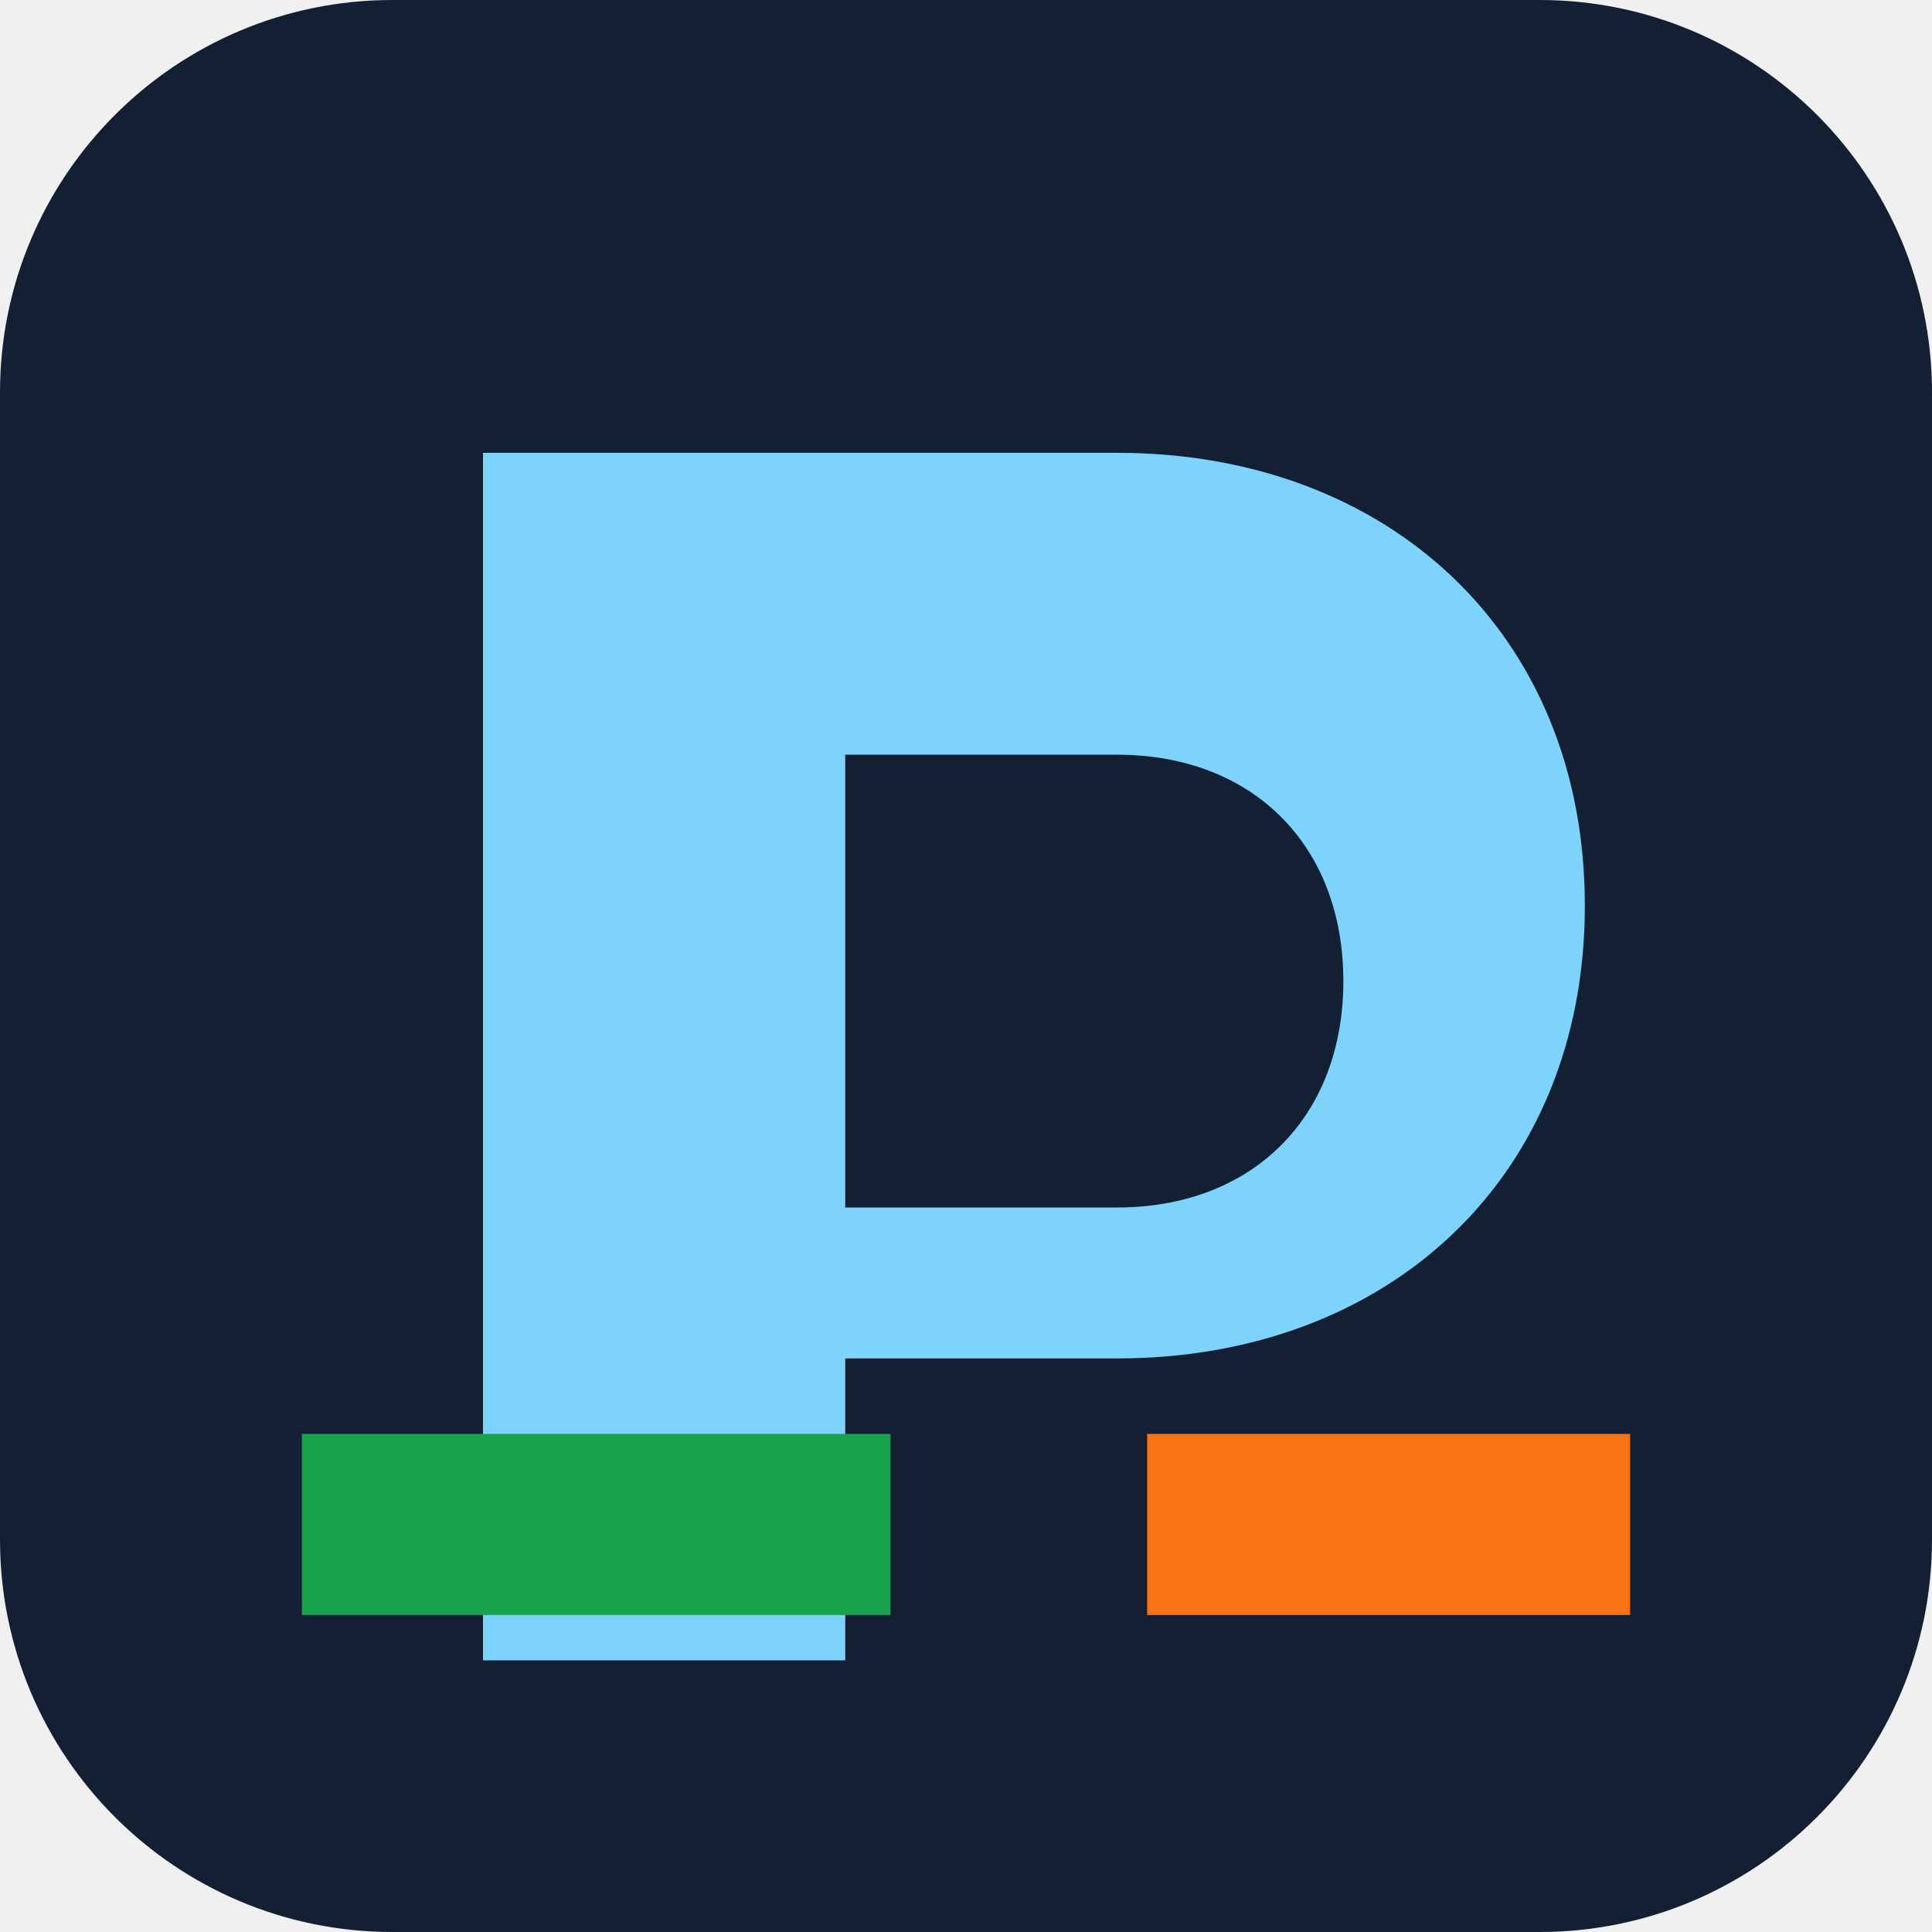
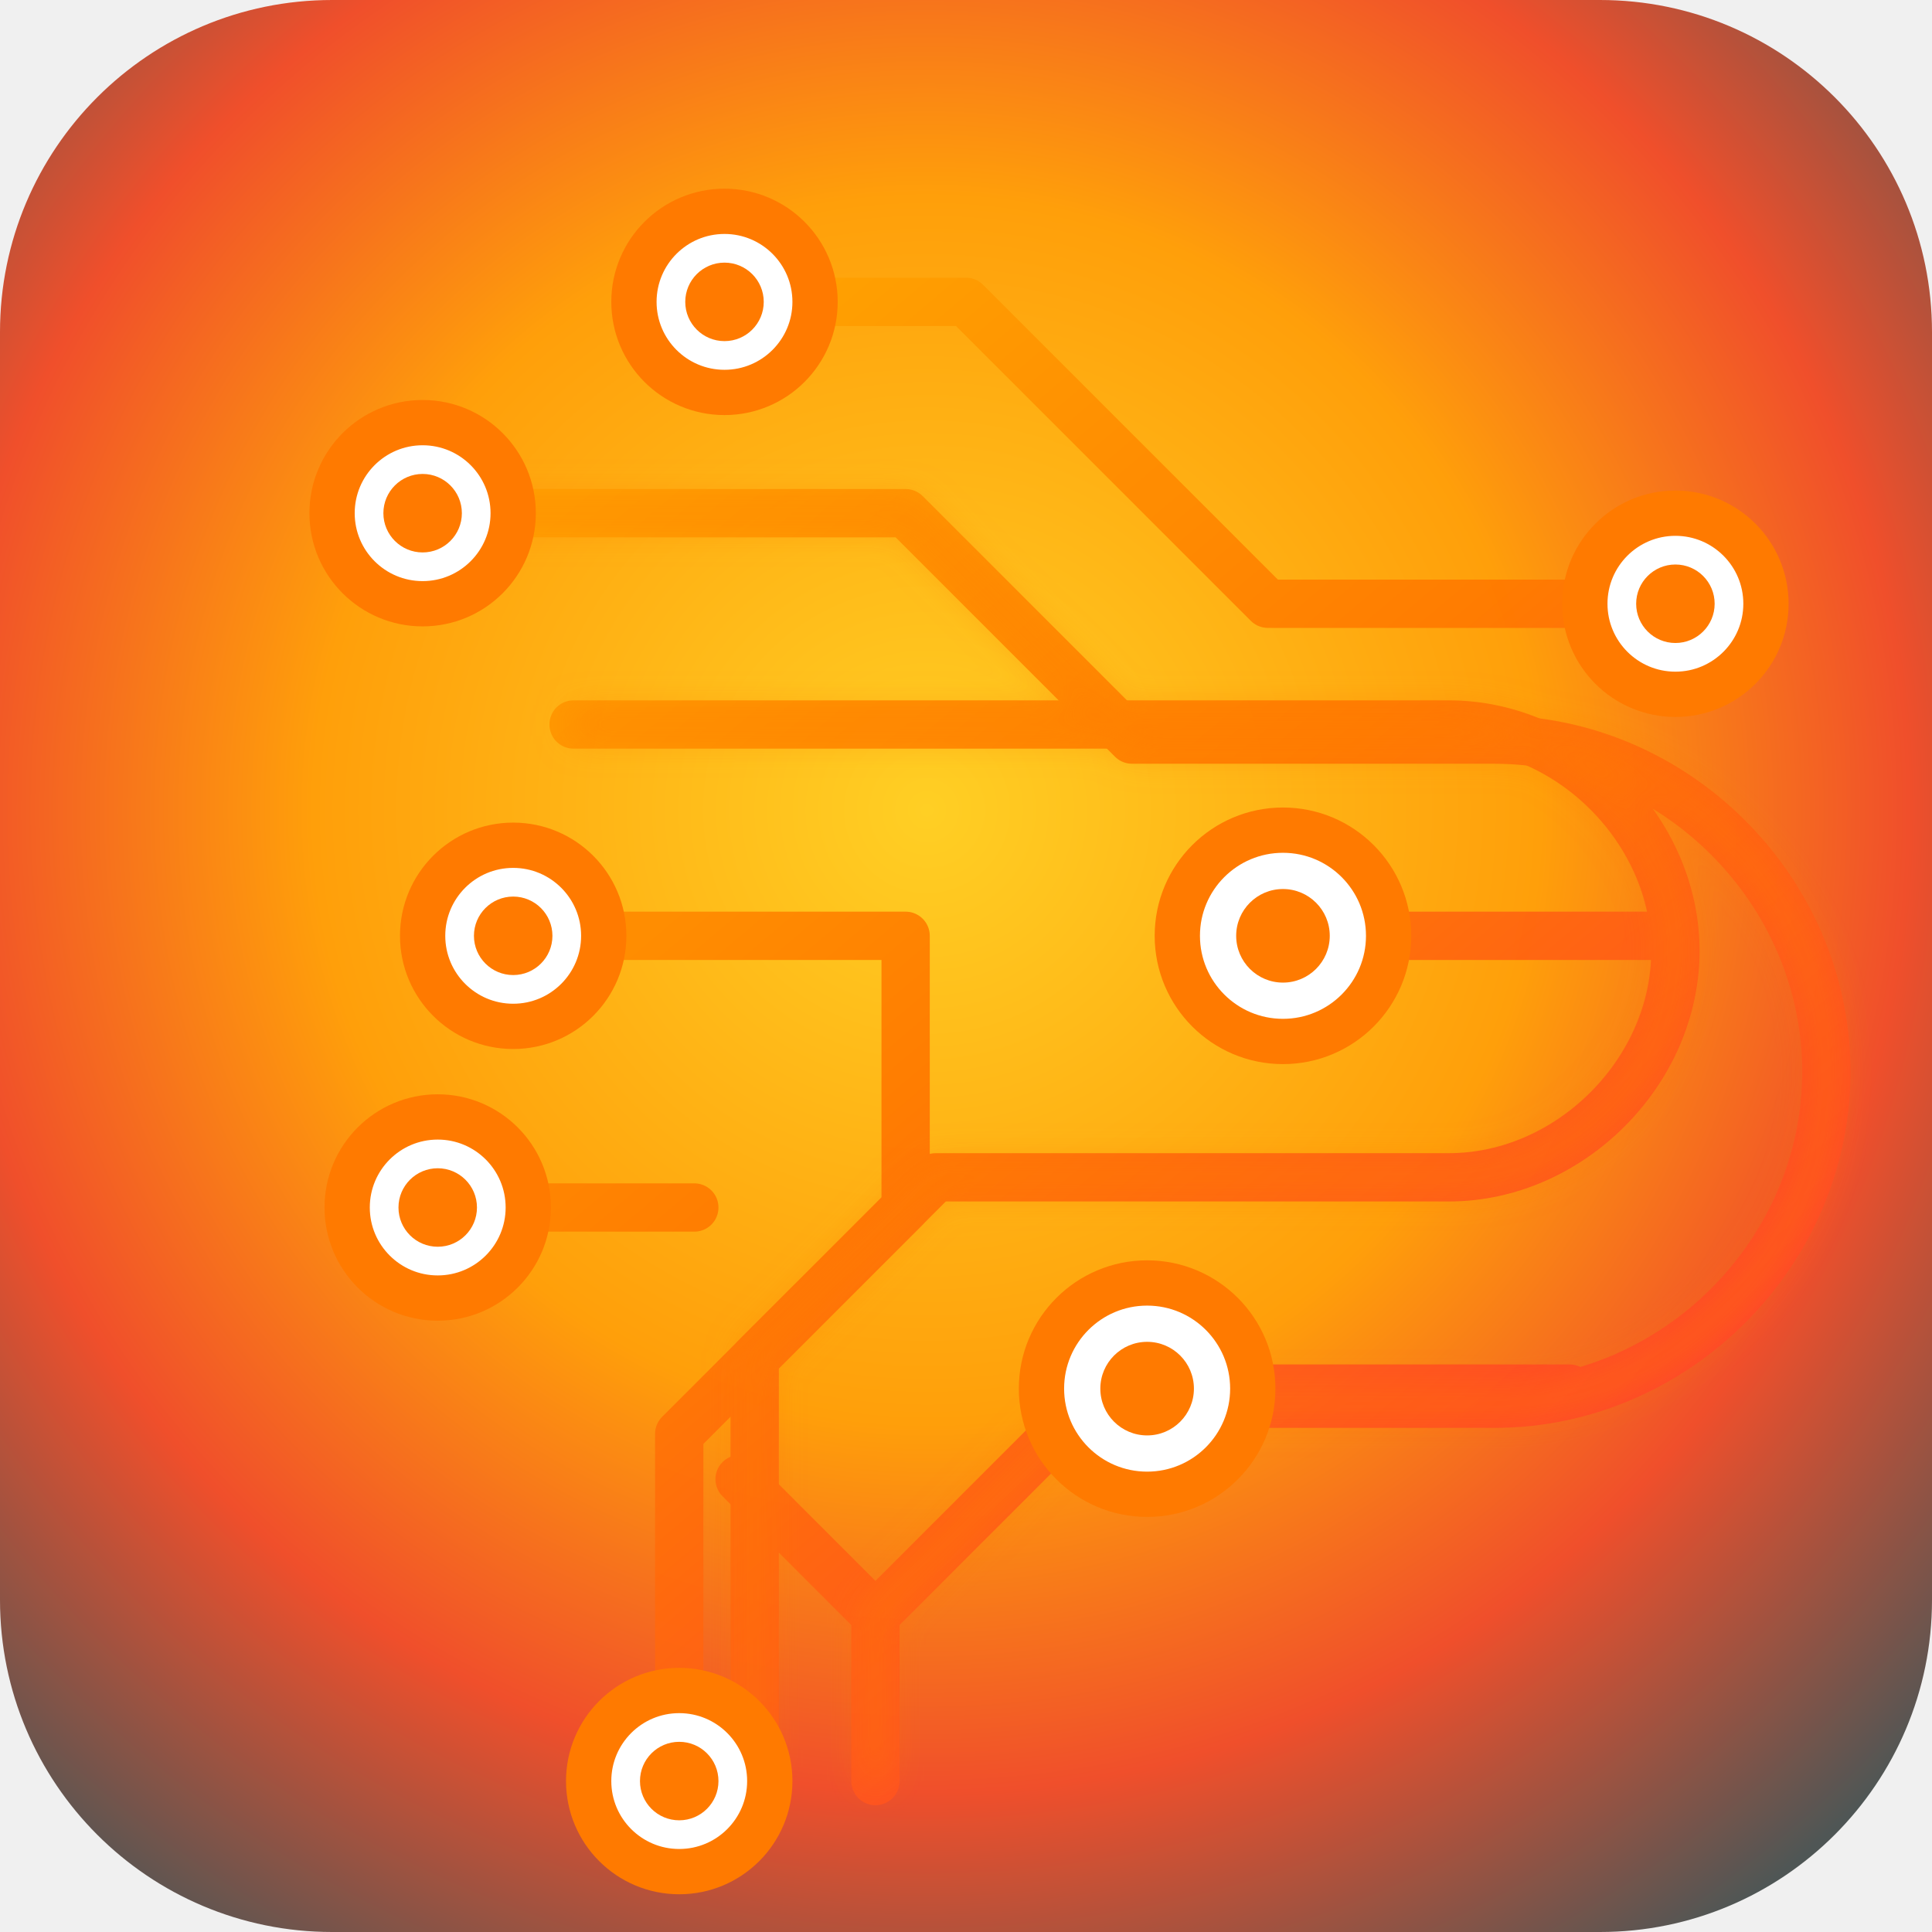
<svg xmlns="http://www.w3.org/2000/svg" viewBox="0 0 128 128" role="img" aria-label="Patchdeck">
-   <rect width="128" height="128" rx="26" fill="#132033" />
-   <path d="M32 30h42c18 0 31 12 31 30s-13 30-31 30H56v20H32V30Zm24 20v30h18c9 0 15-6 15-15s-6-15-15-15H56Z" fill="#7dd3fc" />
-   <path d="M20 95h39v12H20z" fill="#16a34a" />
-   <path d="M76 95h32v12H76z" fill="#f97316" />
+   <defs>
+     <radialGradient id="glow" cx="48%" cy="42%" r="70%">
+       <stop offset="0" stop-color="#ffcf24" />
+       <stop offset="0.45" stop-color="#ff9f0a" />
+       <stop offset="0.72" stop-color="#f04f2b" />
+       <stop offset="1" stop-color="#4f5655" />
+     </radialGradient>
+     <linearGradient id="trace" x1="24" y1="18" x2="100" y2="108" gradientUnits="userSpaceOnUse">
+       <stop offset="0" stop-color="#ffb000" />
+       <stop offset="0.55" stop-color="#ff7a00" />
+       <stop offset="1" stop-color="#ff3f2f" />
+     </linearGradient>
+     <filter id="soft" x="-20%" y="-20%" width="140%" height="140%">
+       <feGaussianBlur stdDeviation="1.2" />
+     </filter>
+   </defs>
+   <rect width="128" height="128" rx="22" fill="url(#glow)" />
+   <g fill="none" stroke="url(#trace)" stroke-width="3.2" stroke-linecap="round" stroke-linejoin="round" opacity="0.95">
+     <path d="M28 34h32l15 15h24c12 0 22 10 22 22s-10 22-22 22H72L58 107v11" />
+     <path d="M38 48h58c8 0 15 7 15 15s-7 15-15 15H62L50 90v27" />
+     <path d="M34 62h26v18L45 95v23" />
+     <path d="M48 20h16l20 20h27" />
+     <path d="M29 80h17" />
+     <path d="M85 62h25" />
+     <path d="M76 92h28" />
+     <path d="M58 107l-9-9" />
+   </g>
+   <g fill="none" stroke="#ff7a00" stroke-width="1.4" filter="url(#soft)" opacity="0.55">
+     <path d="M28 34h32l15 15h24c12 0 22 10 22 22s-10 22-22 22H72L58 107v11" />
+     <path d="M38 48h58c8 0 15 7 15 15s-7 15-15 15H62L50 90v27" />
+   </g>
+   <g fill="#fff" stroke="#ff7a00" stroke-width="3">
+     <circle cx="28" cy="34" r="6" />
+     <circle cx="48" cy="20" r="6" />
+     <circle cx="34" cy="62" r="6" />
+     <circle cx="29" cy="80" r="6" />
+     <circle cx="85" cy="62" r="7" />
+     <circle cx="76" cy="92" r="7" />
+     <circle cx="111" cy="40" r="6" />
+     <circle cx="45" cy="118" r="6" />
+   </g>
+   <g fill="#ff7a00">
+     <circle cx="28" cy="34" r="2.6" />
+     <circle cx="48" cy="20" r="2.6" />
+     <circle cx="34" cy="62" r="2.6" />
+     <circle cx="29" cy="80" r="2.6" />
+     <circle cx="85" cy="62" r="3.1" />
+     <circle cx="76" cy="92" r="3.1" />
+     <circle cx="111" cy="40" r="2.6" />
+     <circle cx="45" cy="118" r="2.6" />
+   </g>
</svg>
